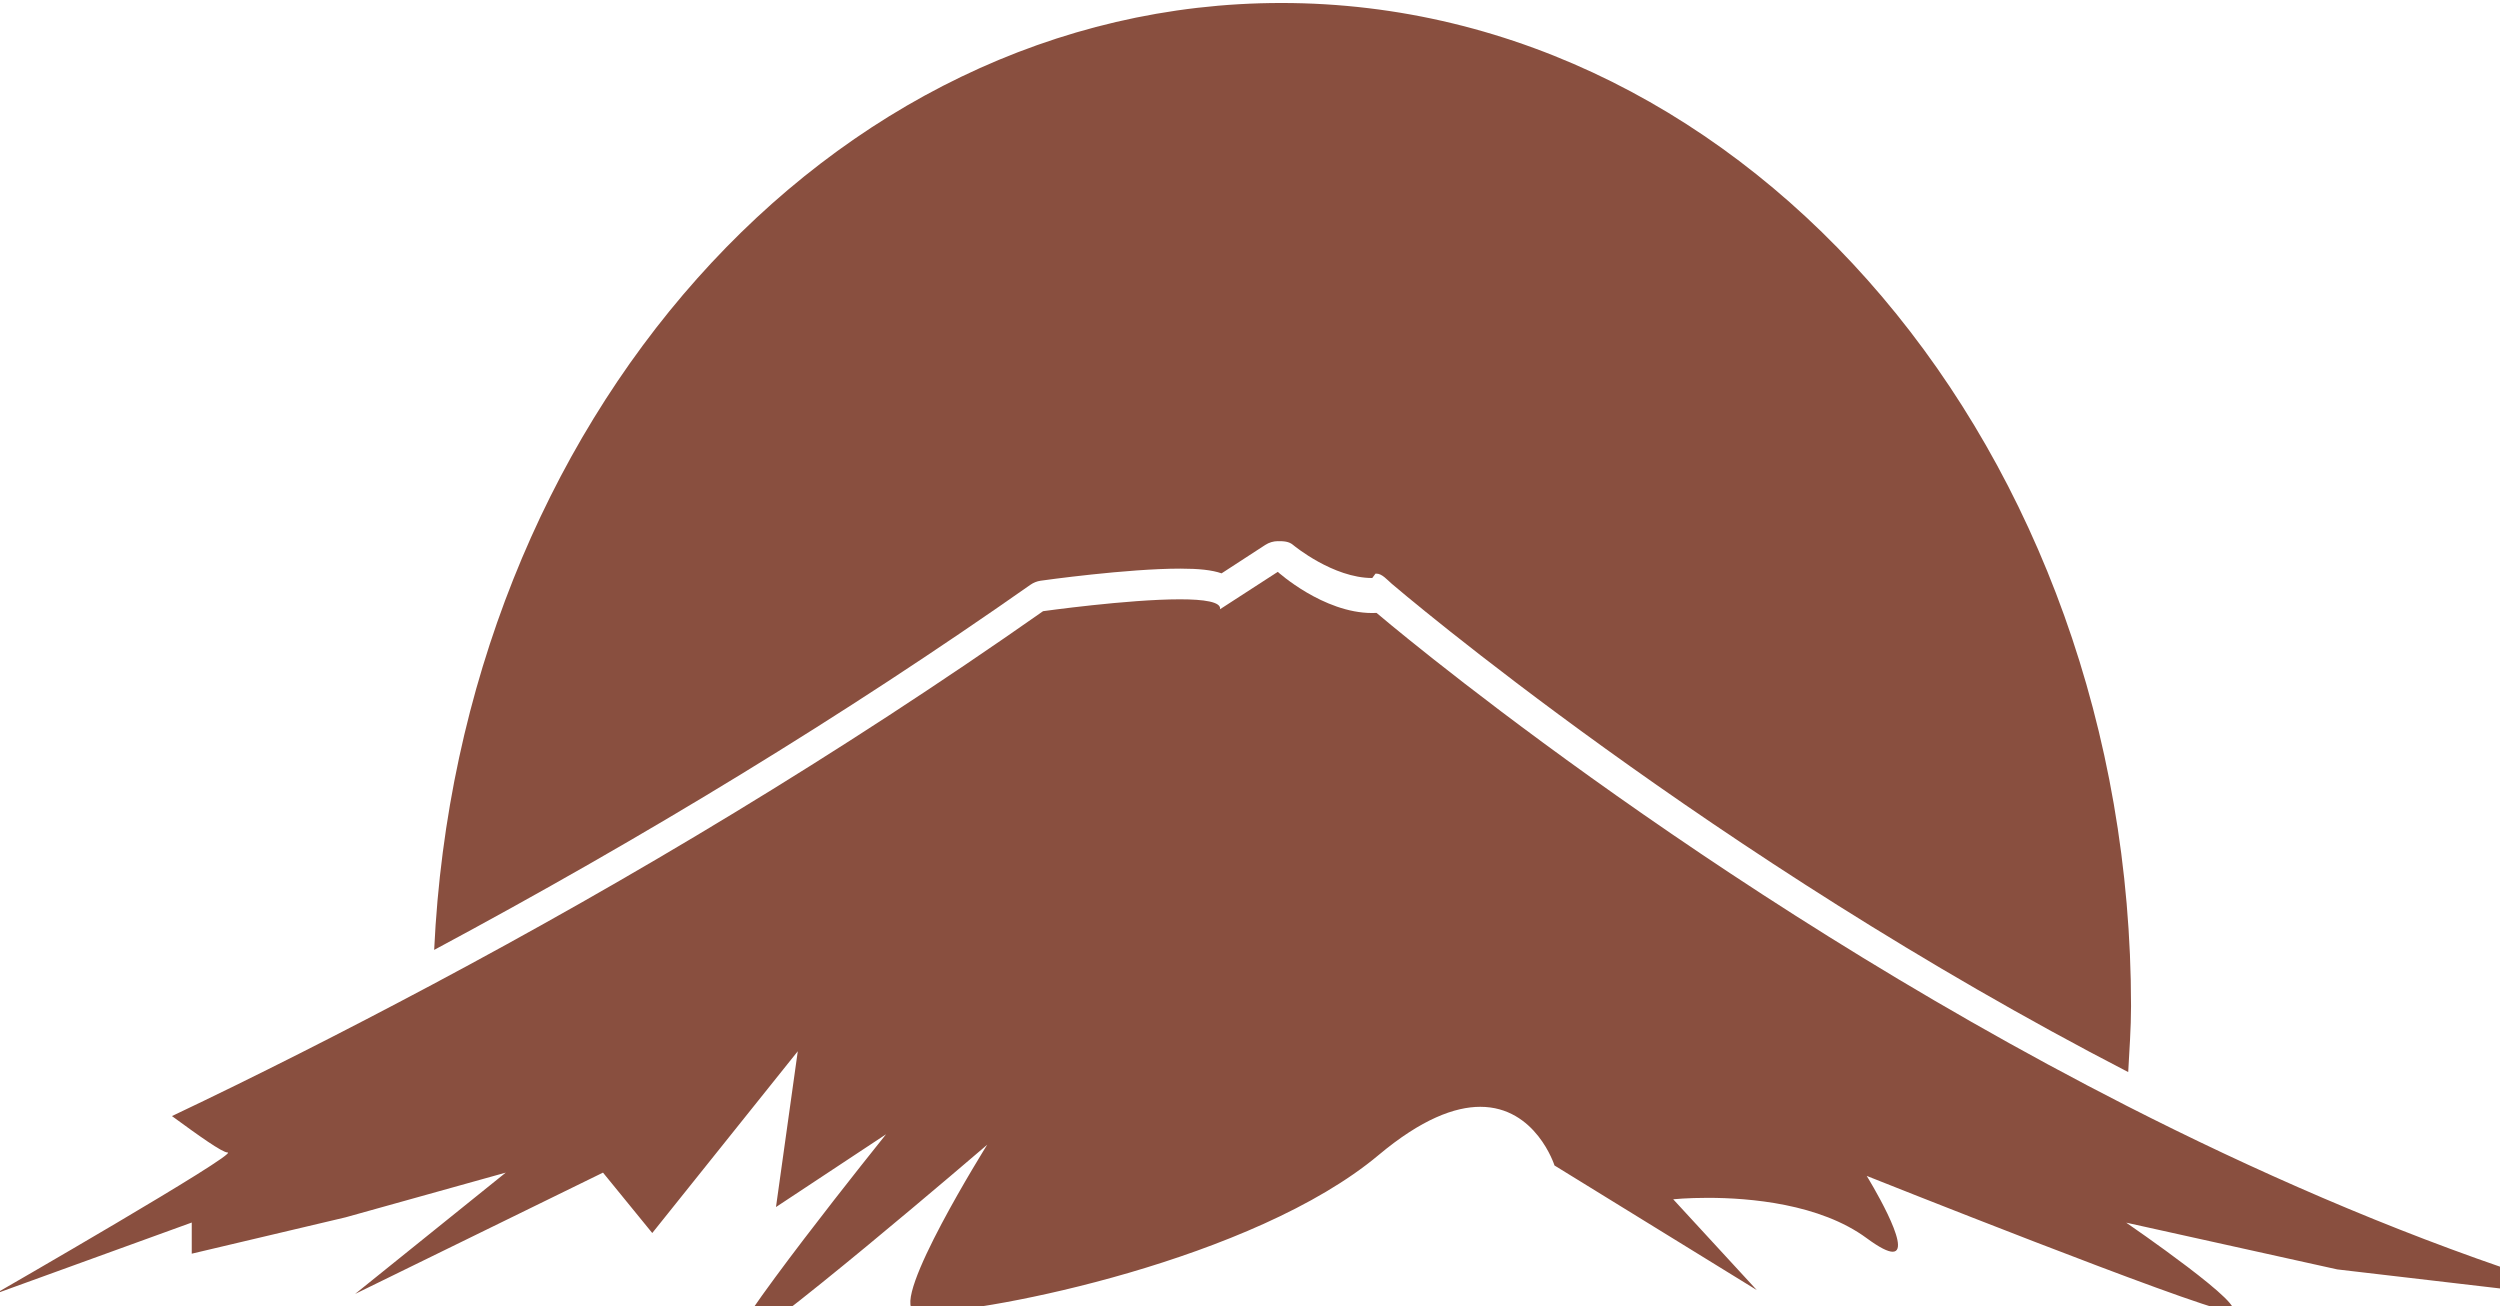
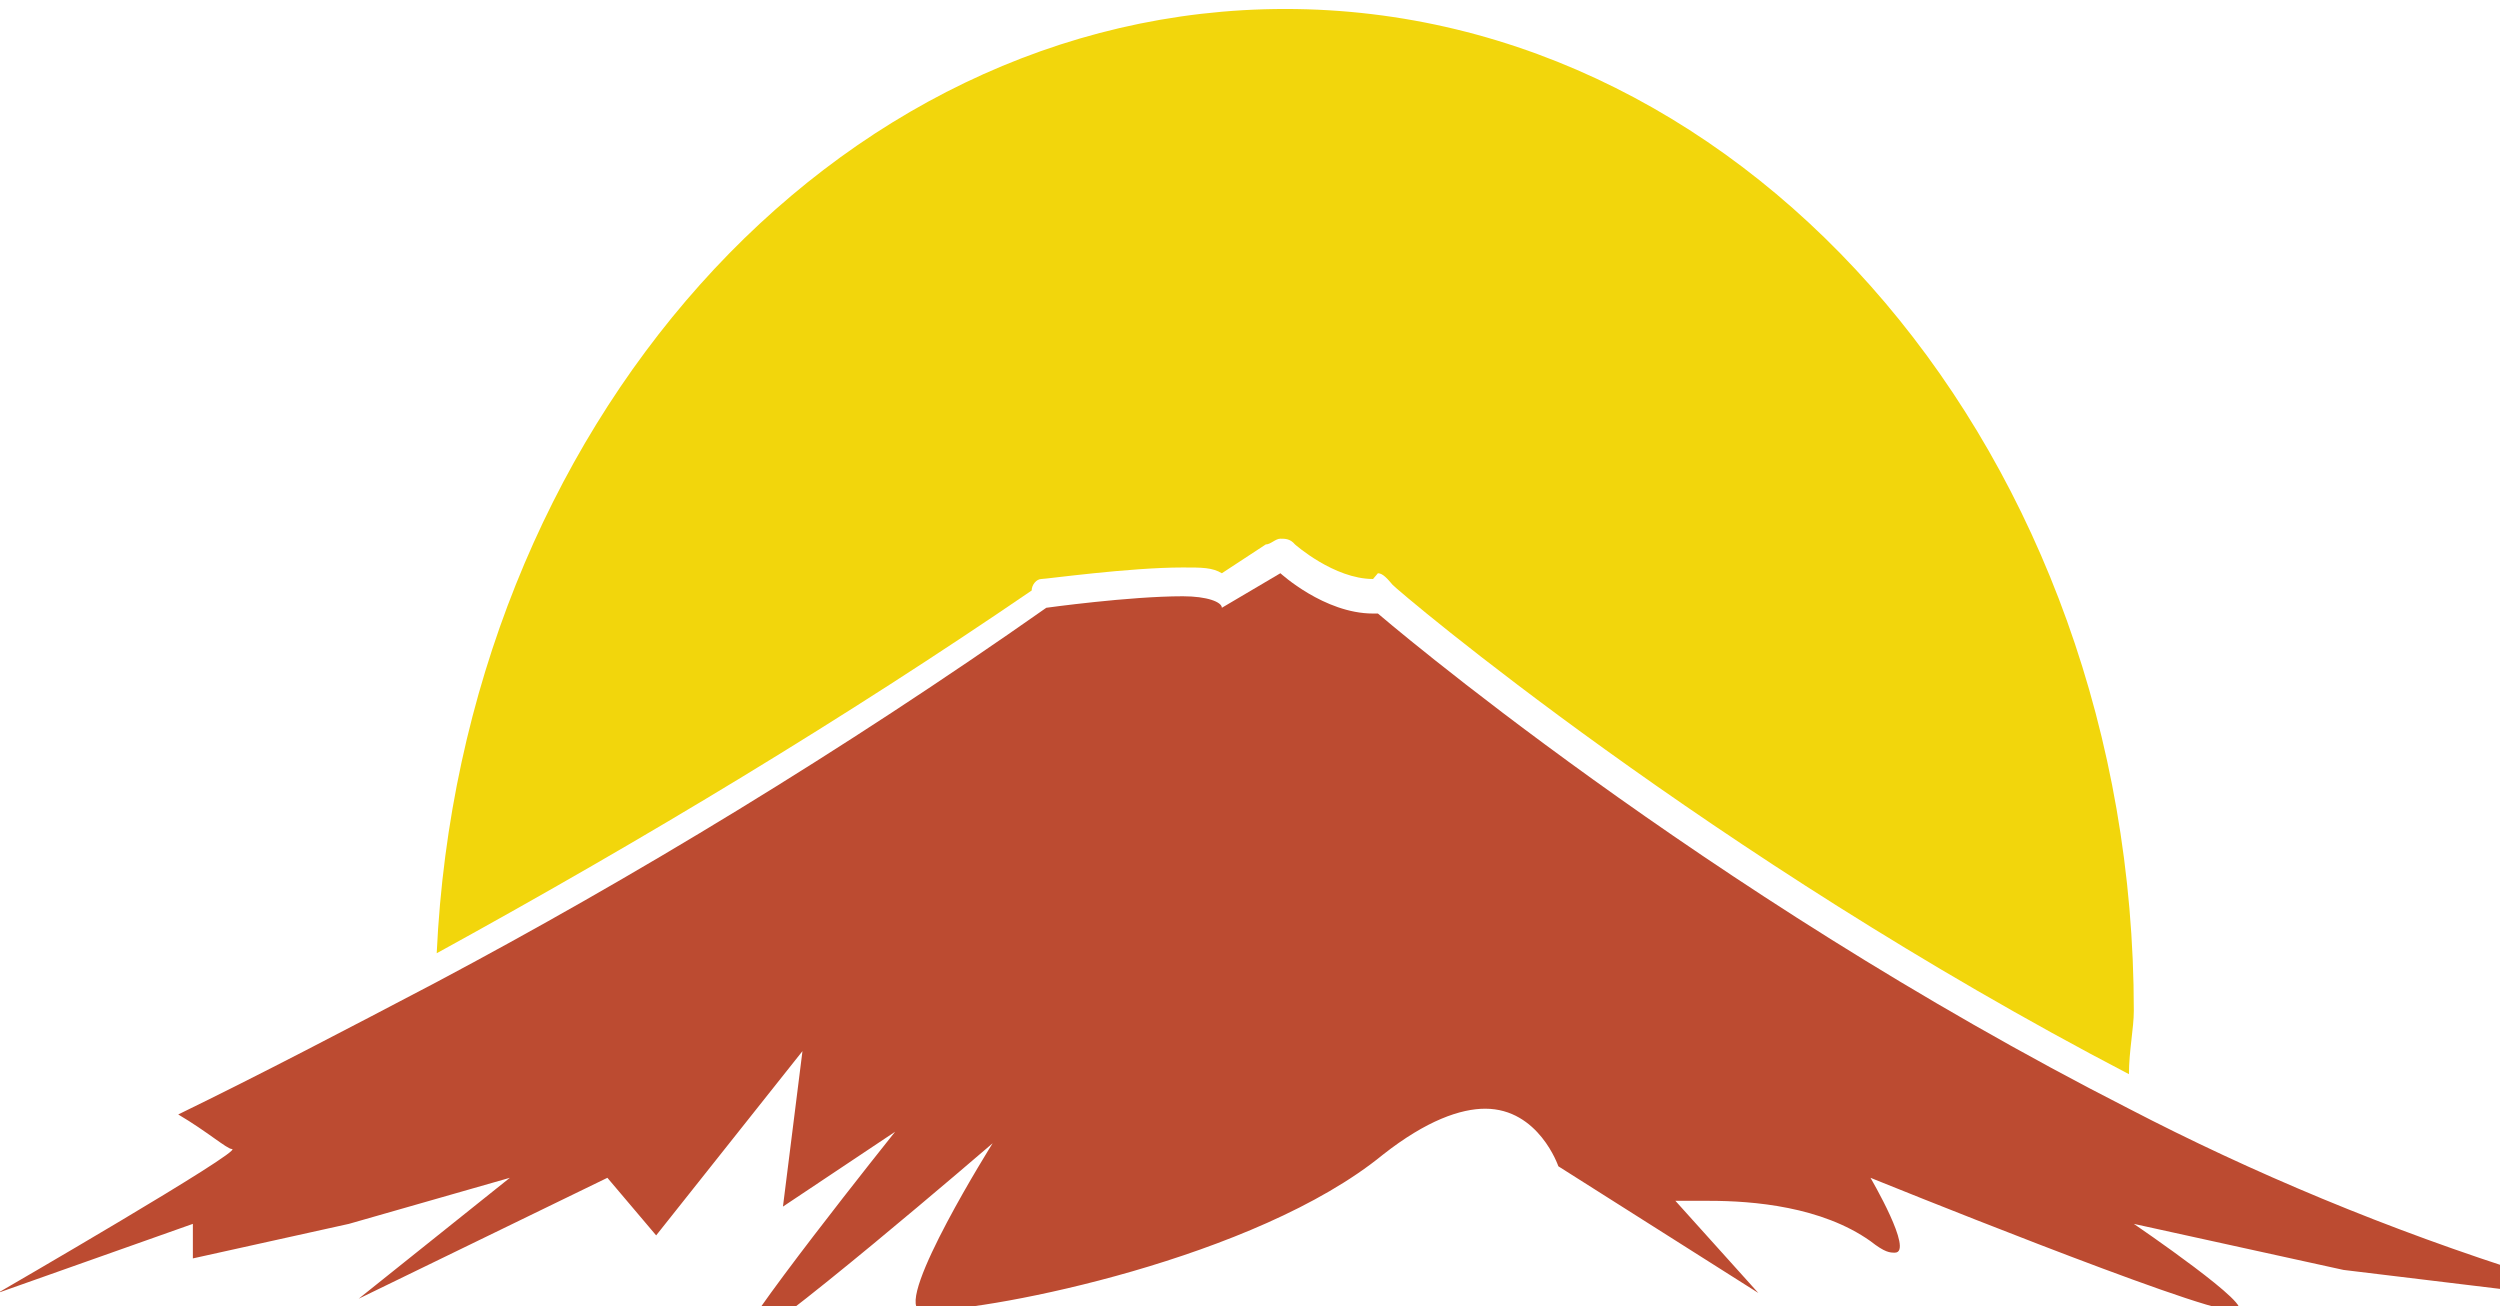
- <svg xmlns="http://www.w3.org/2000/svg" width="201" height="105">
+ <svg xmlns="http://www.w3.org/2000/svg" version="1.1" id="Layer_1" x="0px" y="0px" viewBox="0 0 201 105" style="enable-background:new 0 0 201 105;" xml:space="preserve">
+   <style type="text/css">
+ 	.st0{fill:none;}
+ 	.st1{display:none;}
+ 	.st2{display:inline;fill:none;}
+ 	.st3{fill:#F2D60C;}
+ 	.st4{fill:#BC4B31;}
+ </style>
  <g>
-     <rect fill="none" id="canvas_background" height="107" width="203" y="-1" x="-1" />
-     <g display="none" overflow="visible" y="0" x="0" height="100%" width="100%" id="canvasGrid">
-       <rect fill="url(#gridpattern)" stroke-width="0" y="0" x="0" height="100%" width="100%" />
+     <rect id="canvas_background" x="-1" y="-1" class="st0" width="203" height="107" />
+     <g id="canvasGrid" class="st1">
+       <rect class="st2" width="201" height="105" />
    </g>
  </g>
  <g>
-     <g stroke="null" id="svg_24">
-       <g stroke="null" transform="matrix(3.92091,0,0,4.629243,-482.4491,-381.6539) " id="svg_5">
-         <g stroke="null" id="svg_6">
-           <path stroke="null" id="svg_7" fill="#894F3F" d="m144.383,92.53c0.072,-0.009 1.777,-0.21 2.865,-0.21c0.382,0 0.65,0.024 0.846,0.082l0.895,-0.493c0.08,-0.044 0.17,-0.066 0.258,-0.066c0.114,0 0.229,0 0.323,0.072c0.009,0.006 0.812,0.568 1.614,0.568l0.066,-0.076c0.008,0 0.015,0 0.022,0c0.112,0 0.222,0.11 0.312,0.176c0.084,0.061 6.545,4.734 15.101,8.481c0.024,-0.382 0.058,-0.759 0.058,-1.146c0,-9.622 -7.801,-17.422 -17.423,-17.422c-9.292,0 -16.863,7.281 -17.372,16.446c4.3,-1.952 8.403,-4.068 12.227,-6.342c0.063,-0.037 0.134,-0.061 0.208,-0.07z" />
-           <path stroke="null" id="svg_8" fill="#894F3F" d="m166.654,101.65c-8.795,-3.8 -15.382,-8.561 -15.382,-8.561c-0.029,0.001 -0.059,0.002 -0.089,0.002c-1.004,0 -1.937,-0.715 -1.937,-0.715l-1.183,0.649c0.026,-0.128 -0.328,-0.172 -0.822,-0.172c-1.069,0 -2.807,0.206 -2.807,0.206c-4.226,2.512 -8.476,4.659 -12.519,6.483c-1.831,0.826 -3.623,1.594 -5.344,2.286c0.554,0.343 1.031,0.632 1.14,0.632c0.271,0 -4.77,2.457 -4.77,2.457l4.036,-1.24l0,0.359l0,0.182l3.152,-0.631l3.287,-0.777l-3.089,2.107l5.083,-2.107l1.01,1.049l2.984,-3.157l-0.447,2.706l2.257,-1.264c0,0 -3.425,3.608 -3.155,3.697c0.003,0.002 0.007,0.002 0.012,0.002c0.38,0 5.218,-3.518 5.218,-3.518s-2,2.705 -1.496,2.887c0.042,0.014 0.124,0.021 0.239,0.021c1.276,0 6.72,-0.909 9.283,-2.729c0.878,-0.623 1.562,-0.837 2.084,-0.837c1.142,0 1.522,1.019 1.522,1.019l4.148,2.164l-1.714,-1.577c0,0 0.281,-0.025 0.709,-0.025c0.854,0 2.298,0.101 3.259,0.701c0.268,0.167 0.436,0.235 0.532,0.235c0.427,0 -0.532,-1.317 -0.532,-1.317s6.672,2.254 7.395,2.345c0.02,0.002 0.035,0.004 0.051,0.004c0.521,0 -2.125,-1.537 -2.125,-1.537l4.328,0.812l3.895,0.386c0.01,-0.088 0.022,-0.176 0.031,-0.264c-2.866,-0.806 -5.649,-1.843 -8.244,-2.963z" />
+     <g id="svg_24">
+       <g id="svg_5" transform="matrix(3.92091,0,0,4.629243,-482.4491,-381.6539) ">
+         <g id="svg_6">
+           <path id="svg_7" class="st3" d="M144.4,92.5c0.1,0,1.8-0.2,2.9-0.2c0.4,0,0.6,0,0.8,0.1l0.9-0.5c0.1,0,0.2-0.1,0.3-0.1      c0.1,0,0.2,0,0.3,0.1c0,0,0.8,0.6,1.6,0.6l0.1-0.1c0,0,0,0,0,0c0.1,0,0.2,0.1,0.3,0.2c0.1,0.1,6.5,4.7,15.1,8.5      c0-0.4,0.1-0.8,0.1-1.1c0-9.6-7.8-17.4-17.4-17.4c-9.3,0-16.9,7.3-17.4,16.4c4.3-2,8.4-4.1,12.2-6.3      C144.2,92.6,144.3,92.5,144.4,92.5L144.4,92.5z" />
+           <path id="svg_8" class="st4" d="M166.7,101.7c-8.8-3.8-15.4-8.6-15.4-8.6c0,0-0.1,0-0.1,0c-1,0-1.9-0.7-1.9-0.7l-1.2,0.6      c0-0.1-0.3-0.2-0.8-0.2c-1.1,0-2.8,0.2-2.8,0.2c-4.2,2.5-8.5,4.7-12.5,6.5c-1.8,0.8-3.6,1.6-5.3,2.3c0.6,0.3,1,0.6,1.1,0.6      c0.3,0-4.8,2.5-4.8,2.5l4-1.2v0.4v0.2l3.2-0.6l3.3-0.8l-3.1,2.1l5.1-2.1l1,1l3-3.2l-0.4,2.7l2.3-1.3c0,0-3.4,3.6-3.2,3.7      c0,0,0,0,0,0c0.4,0,5.2-3.5,5.2-3.5s-2,2.7-1.5,2.9c0,0,0.1,0,0.2,0c1.3,0,6.7-0.9,9.3-2.7c0.9-0.6,1.6-0.8,2.1-0.8      c1.1,0,1.5,1,1.5,1l4.1,2.2l-1.7-1.6c0,0,0.3,0,0.7,0c0.9,0,2.3,0.1,3.3,0.7c0.3,0.2,0.4,0.2,0.5,0.2c0.4,0-0.5-1.3-0.5-1.3      s6.7,2.3,7.4,2.3c0,0,0,0,0.1,0c0.5,0-2.1-1.5-2.1-1.5l4.3,0.8l3.9,0.4c0-0.1,0-0.2,0-0.3C172,103.8,169.2,102.8,166.7,101.7      L166.7,101.7z" />
        </g>
      </g>
-       <g stroke="null" transform="matrix(3.92091,0,0,4.629243,-482.4491,-381.6539) " id="svg_9" />
-       <g stroke="null" transform="matrix(3.92091,0,0,4.629243,-482.4491,-381.6539) " id="svg_10" />
-       <g stroke="null" transform="matrix(3.92091,0,0,4.629243,-482.4491,-381.6539) " id="svg_11" />
-       <g stroke="null" transform="matrix(3.92091,0,0,4.629243,-482.4491,-381.6539) " id="svg_12" />
-       <g stroke="null" transform="matrix(3.92091,0,0,4.629243,-482.4491,-381.6539) " id="svg_13" />
-       <g stroke="null" transform="matrix(3.92091,0,0,4.629243,-482.4491,-381.6539) " id="svg_14" />
-       <g stroke="null" transform="matrix(3.92091,0,0,4.629243,-482.4491,-381.6539) " id="svg_15" />
-       <g stroke="null" transform="matrix(3.92091,0,0,4.629243,-482.4491,-381.6539) " id="svg_16" />
-       <g stroke="null" transform="matrix(3.92091,0,0,4.629243,-482.4491,-381.6539) " id="svg_17" />
-       <g stroke="null" transform="matrix(3.92091,0,0,4.629243,-482.4491,-381.6539) " id="svg_18" />
-       <g stroke="null" transform="matrix(3.92091,0,0,4.629243,-482.4491,-381.6539) " id="svg_19" />
-       <g stroke="null" transform="matrix(3.92091,0,0,4.629243,-482.4491,-381.6539) " id="svg_20" />
-       <g stroke="null" transform="matrix(3.92091,0,0,4.629243,-482.4491,-381.6539) " id="svg_21" />
-       <g stroke="null" transform="matrix(3.92091,0,0,4.629243,-482.4491,-381.6539) " id="svg_22" />
-       <g stroke="null" transform="matrix(3.92091,0,0,4.629243,-482.4491,-381.6539) " id="svg_23" />
+       <g id="svg_9" transform="matrix(3.92091,0,0,4.629243,-482.4491,-381.6539) ">
+ 		</g>
+       <g id="svg_10" transform="matrix(3.92091,0,0,4.629243,-482.4491,-381.6539) ">
+ 		</g>
+       <g id="svg_11" transform="matrix(3.92091,0,0,4.629243,-482.4491,-381.6539) ">
+ 		</g>
+       <g id="svg_12" transform="matrix(3.92091,0,0,4.629243,-482.4491,-381.6539) ">
+ 		</g>
+       <g id="svg_13" transform="matrix(3.92091,0,0,4.629243,-482.4491,-381.6539) ">
+ 		</g>
+       <g id="svg_14" transform="matrix(3.92091,0,0,4.629243,-482.4491,-381.6539) ">
+ 		</g>
+       <g id="svg_15" transform="matrix(3.92091,0,0,4.629243,-482.4491,-381.6539) ">
+ 		</g>
+       <g id="svg_16" transform="matrix(3.92091,0,0,4.629243,-482.4491,-381.6539) ">
+ 		</g>
+       <g id="svg_17" transform="matrix(3.92091,0,0,4.629243,-482.4491,-381.6539) ">
+ 		</g>
+       <g id="svg_18" transform="matrix(3.92091,0,0,4.629243,-482.4491,-381.6539) ">
+ 		</g>
+       <g id="svg_19" transform="matrix(3.92091,0,0,4.629243,-482.4491,-381.6539) ">
+ 		</g>
+       <g id="svg_20" transform="matrix(3.92091,0,0,4.629243,-482.4491,-381.6539) ">
+ 		</g>
+       <g id="svg_21" transform="matrix(3.92091,0,0,4.629243,-482.4491,-381.6539) ">
+ 		</g>
+       <g id="svg_22" transform="matrix(3.92091,0,0,4.629243,-482.4491,-381.6539) ">
+ 		</g>
+       <g id="svg_23" transform="matrix(3.92091,0,0,4.629243,-482.4491,-381.6539) ">
+ 		</g>
    </g>
  </g>
</svg>
